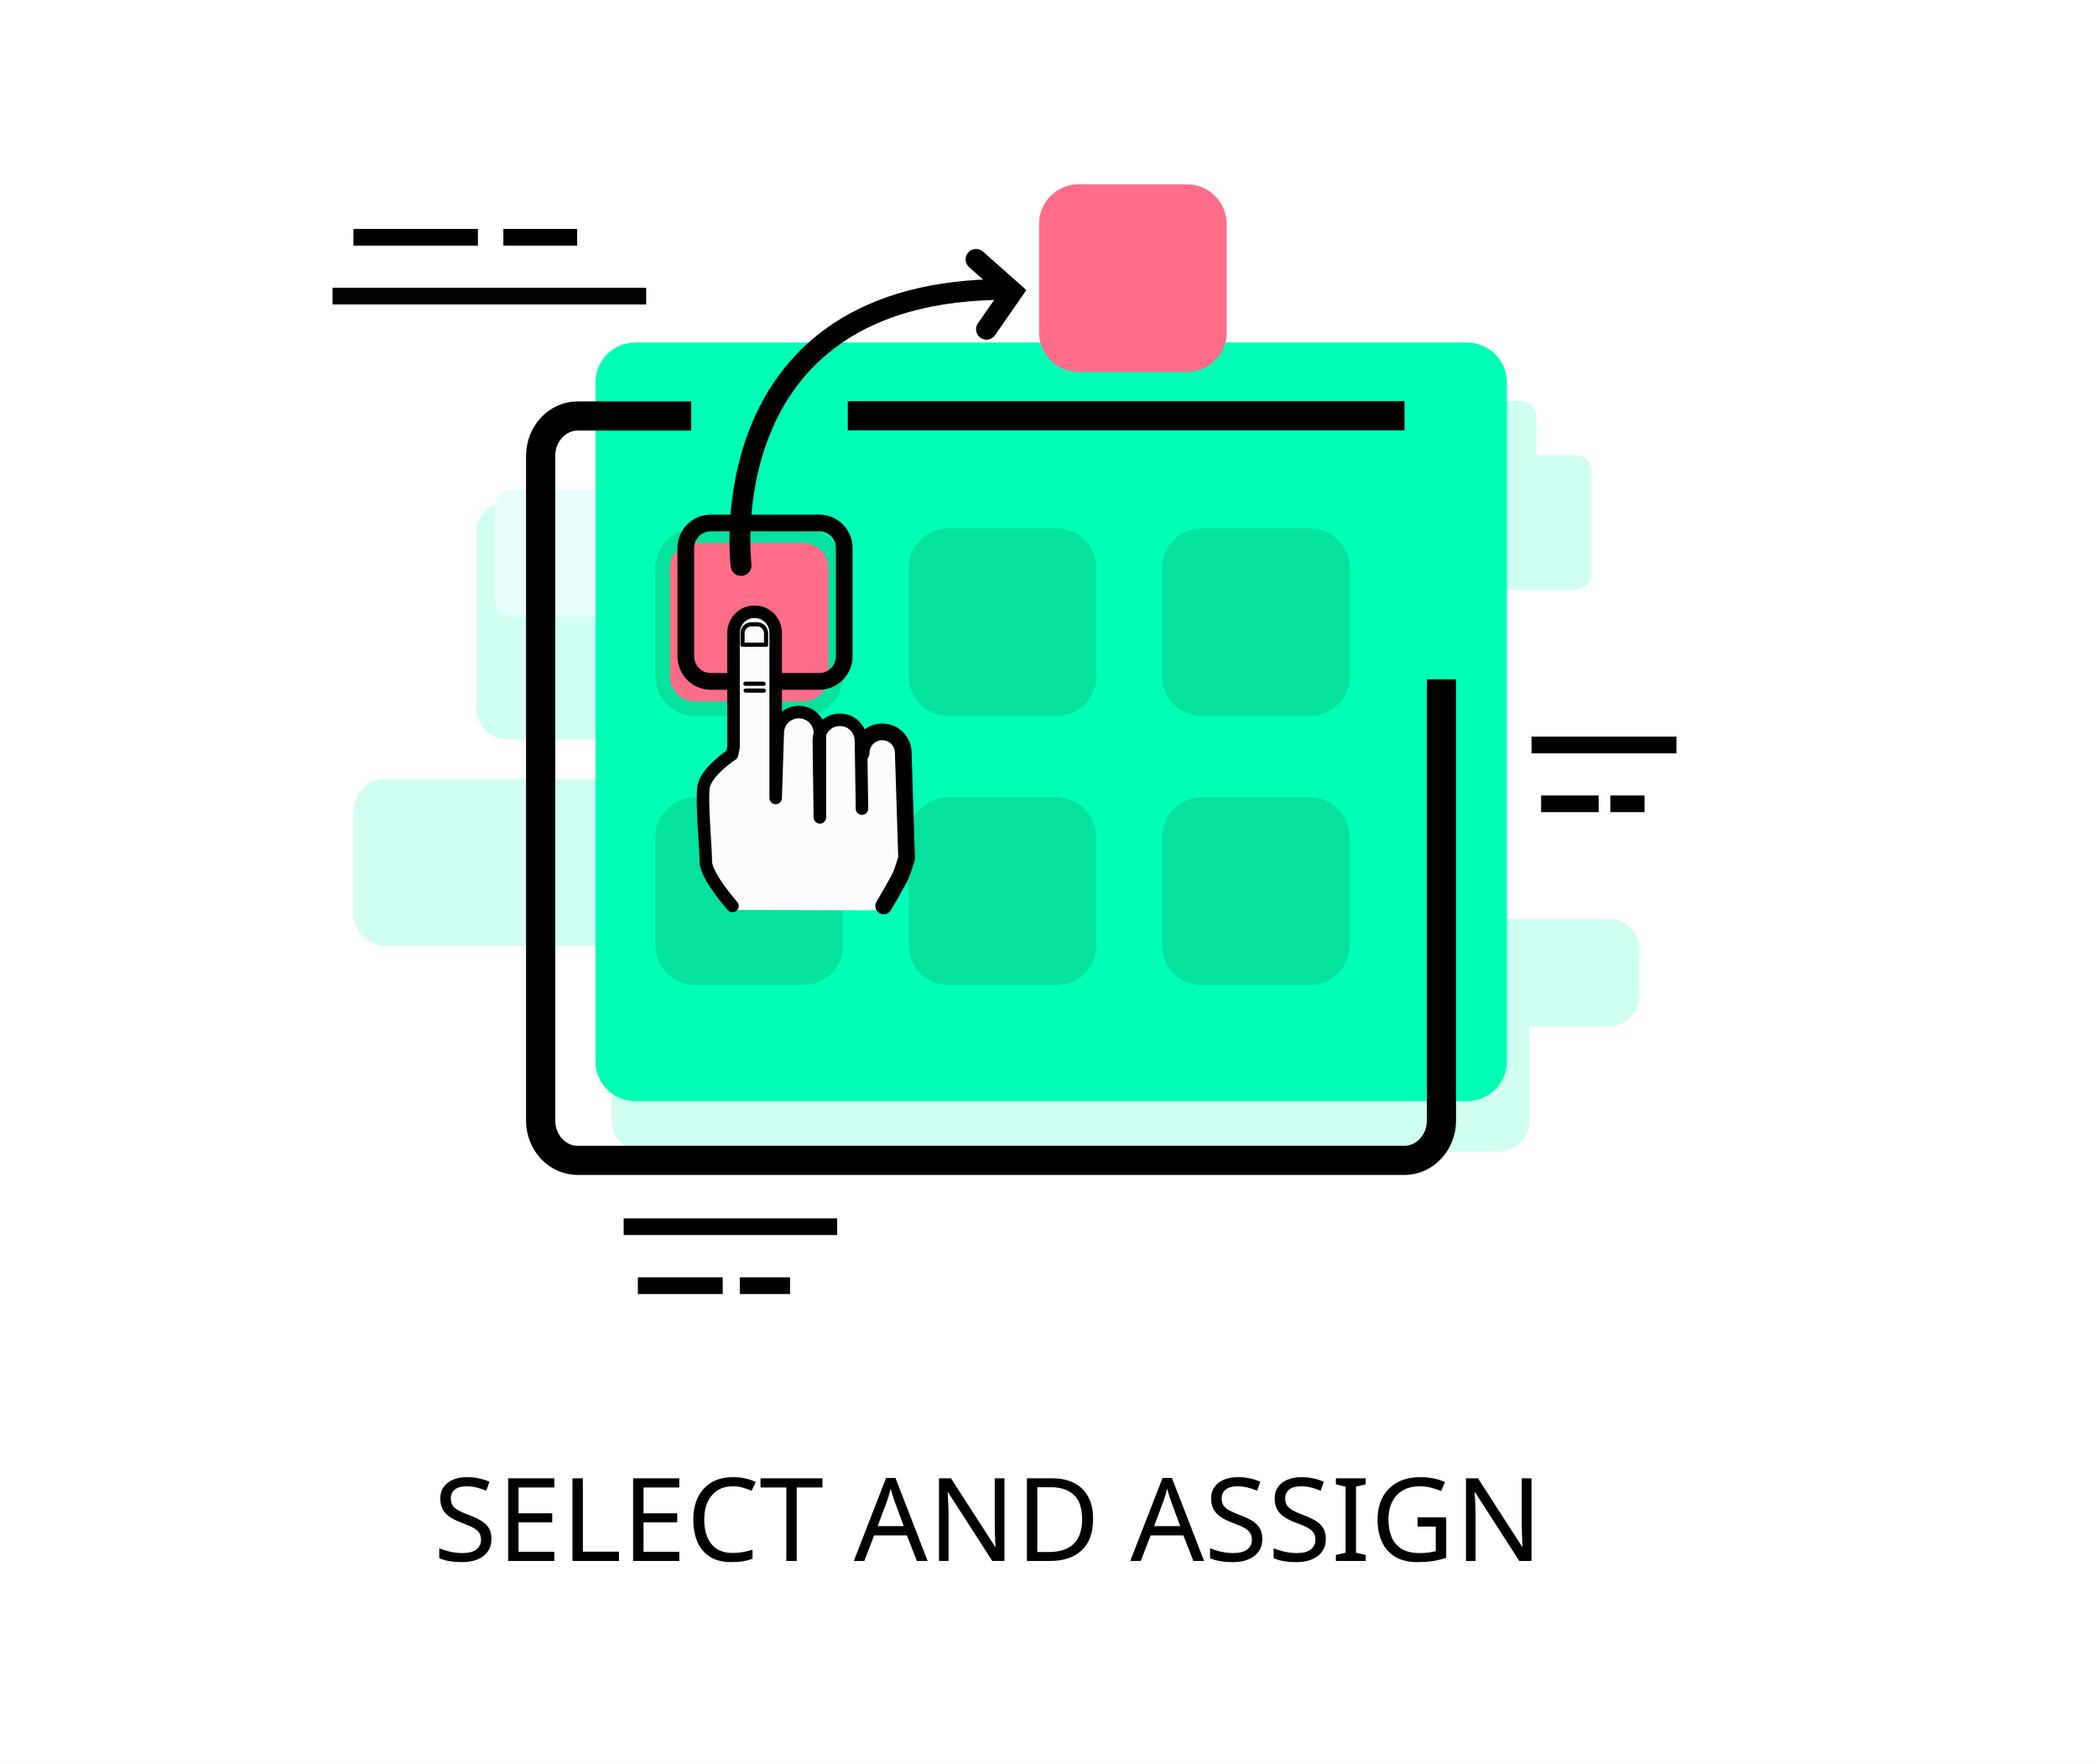
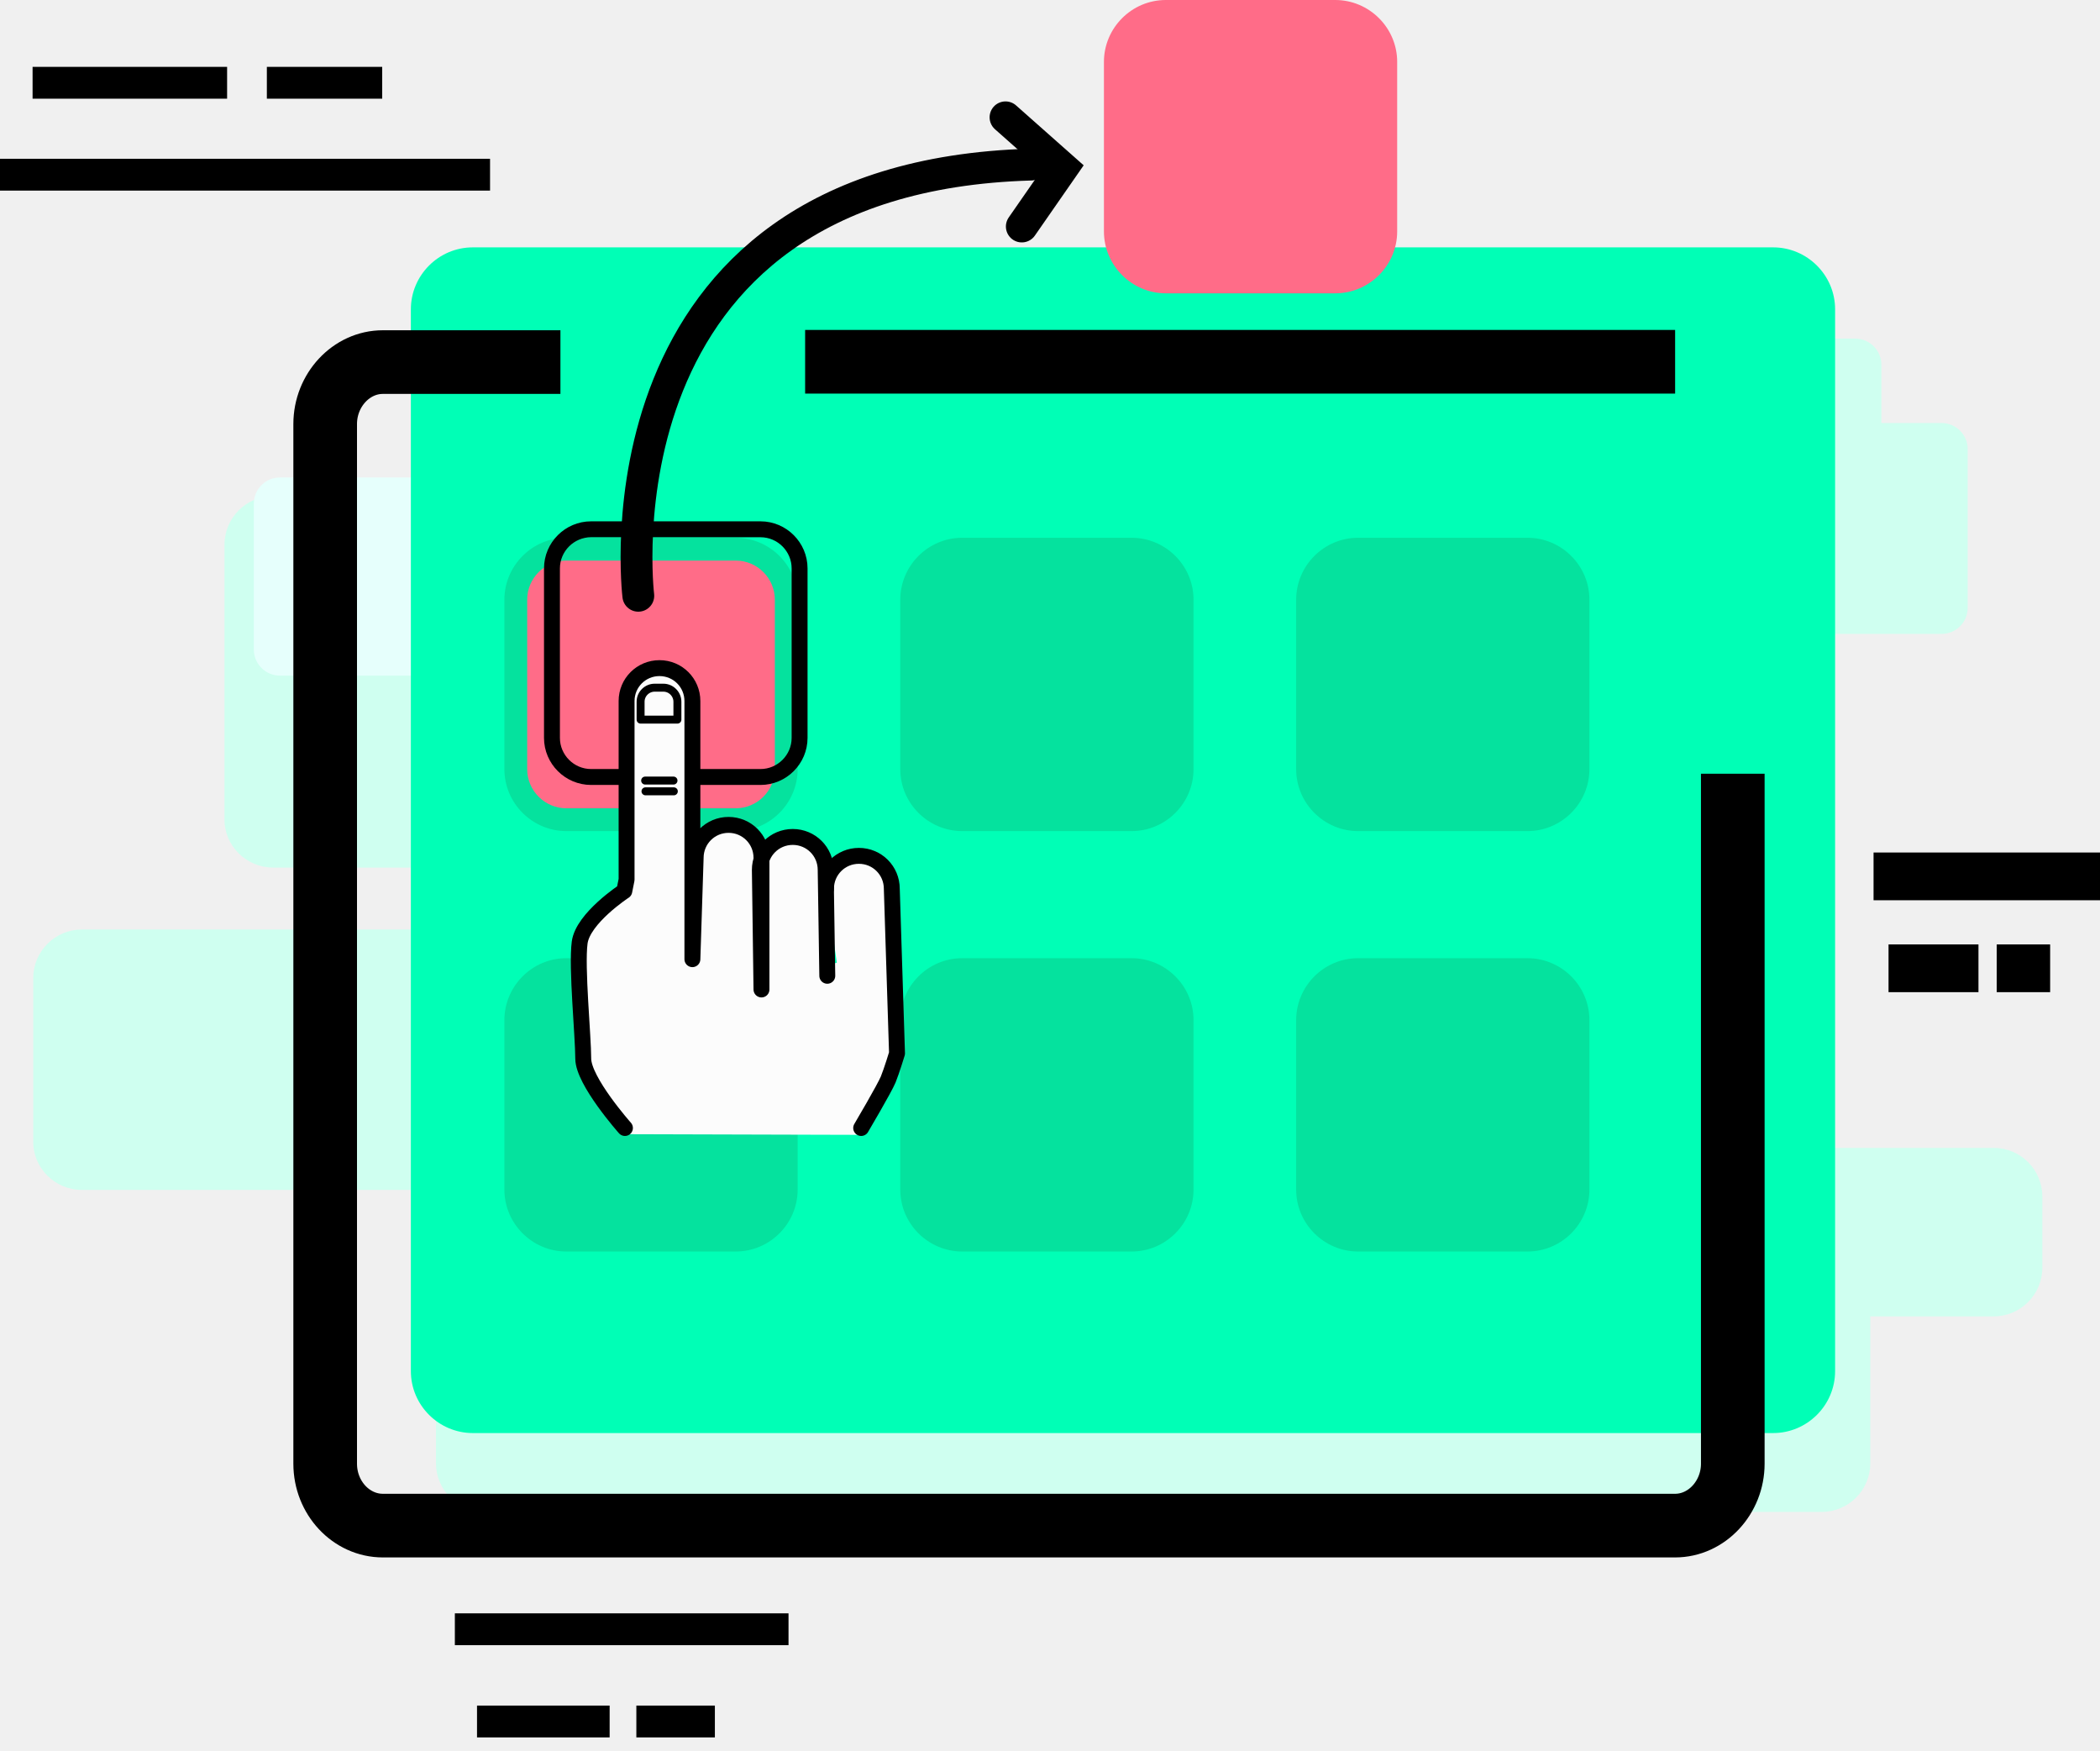
- <svg xmlns="http://www.w3.org/2000/svg" version="1.1" id="Layer_1" x="0px" y="0px" viewBox="0 0 1005.7 845.8" style="enable-background:new 0 0 1005.7 845.8;" xml:space="preserve">
-   <style type="text/css">
- 	.st0{fill:#FFFFFF;}
- 	.st1{fill:#529ADB;}
- 	.st2{font-family:'Ubuntu Medium';}
- 	.st3{font-size:55.5px;}
- 	.st4{fill:#CFFFF0;}
- 	.st5{fill:#E6FFFC;}
- 	.st6{fill:none;stroke:#000000;stroke-width:8;stroke-miterlimit:10;}
- 	.st7{fill:#00FFB6;}
- 	.st8{fill:none;stroke:#000000;stroke-width:14;stroke-miterlimit:10;}
- 	.st9{fill:#05E29E;}
- 	.st10{fill:#FF6C88;}
- 	.st11{fill:#FCFCFC;}
- 	.st12{fill:#FCFCFC;stroke:#000000;stroke-width:8;stroke-linecap:round;stroke-linejoin:round;stroke-miterlimit:10;}
- 	.st13{fill:#FCFCFC;stroke:#000000;stroke-width:6;stroke-linecap:round;stroke-linejoin:round;stroke-miterlimit:10;}
- 	.st14{fill:#FCFCFC;stroke:#000000;stroke-width:2;stroke-linecap:round;stroke-linejoin:round;stroke-miterlimit:10;}
- 	.st15{fill:none;stroke:#000000;stroke-width:10;stroke-linecap:round;stroke-miterlimit:10;}
- </style>
-   <rect id="XMLID_301_" class="st0" width="1005.7" height="845.8" />
-   <g id="XMLID_3_">
-     <text id="XMLID_52_" transform="matrix(1 0 0 1 194.9396 748.6154)">
-       <tspan x="0" y="0" class="st1 st2 st3"> </tspan>
-       <tspan x="12.9" y="0" class="st2 st3">SELECT AND ASSIGN</tspan>
-     </text>
-   </g>
-   <g id="XMLID_447_">
-     <g id="XMLID_196_">
-       <g id="XMLID_343_">
-         <g id="XMLID_309_">
-           <g id="XMLID_322_">
-             <path id="XMLID_323_" class="st4" d="M311.2,257h417.7c4.4,0,8-3.6,8-8v-48.7c0-4.4-3.6-8-8-8H311.2c-4.4,0-8,3.6-8,8V249       C303.2,253.4,306.8,257,311.2,257z" />
-           </g>
-           <g id="XMLID_320_">
-             <path id="XMLID_321_" class="st4" d="M337.7,282.9h417.7c4.4,0,8-3.6,8-8v-48.7c0-4.4-3.6-8-8-8H337.7c-4.4,0-8,3.6-8,8v48.7       C329.7,279.3,333.3,282.9,337.7,282.9z" />
-           </g>
-           <g id="XMLID_318_">
-             <path id="XMLID_319_" class="st4" d="M243.3,354.6h403.8c8.2,0,14.9-6.7,14.9-14.9v-84.2c0-8.2-6.7-14.9-14.9-14.9H243.3       c-8.2,0-14.9,6.7-14.9,14.9v84.2C228.3,347.9,235.1,354.6,243.3,354.6z" />
-           </g>
-           <g id="XMLID_316_">
-             <path id="XMLID_317_" class="st4" d="M302.7,408.8h403.8c8.2,0,14.9-6.7,14.9-14.9v-33.7c0-8.2-6.7-14.9-14.9-14.9H302.7       c-8.2,0-14.9,6.7-14.9,14.9v33.7C287.8,402,294.5,408.8,302.7,408.8z" />
-           </g>
-           <g id="XMLID_314_">
-             <path id="XMLID_315_" class="st4" d="M184.6,453.5h403.8c8.2,0,14.9-6.7,14.9-14.9v-50.1c0-8.2-6.7-14.9-14.9-14.9H184.6       c-8.2,0-14.9,6.7-14.9,14.9v50.1C169.6,446.7,176.3,453.5,184.6,453.5z" />
-           </g>
-           <g id="XMLID_312_">
-             <path id="XMLID_313_" class="st4" d="M367.6,492.3h403.8c8.2,0,14.9-6.7,14.9-14.9v-21.9c0-8.2-6.7-14.9-14.9-14.9H367.6       c-8.2,0-14.9,6.7-14.9,14.9v21.9C352.7,485.5,359.4,492.3,367.6,492.3z" />
-           </g>
-           <g id="XMLID_310_">
-             <path id="XMLID_311_" class="st4" d="M308.2,552.3h410.4c8.2,0,14.9-6.7,14.9-14.9v-47.8c0-8.2-6.7-14.9-14.9-14.9H308.2       c-8.2,0-14.9,6.7-14.9,14.9v47.8C293.3,545.5,300,552.3,308.2,552.3z" />
-           </g>
-         </g>
-       </g>
-       <path id="XMLID_340_" class="st5" d="M604.4,295.7h-359c-4.4,0-8-3.6-8-8v-44.8c0-4.4,3.6-8,8-8h359c4.4,0,8,3.6,8,8v44.8    C612.4,292.1,608.8,295.7,604.4,295.7z" />
-       <g id="XMLID_303_">
-         <g id="XMLID_207_">
-           <g id="XMLID_232_">
-             <g id="XMLID_233_">
-               <line id="XMLID_234_" class="st6" x1="159.5" y1="142" x2="309.9" y2="142" />
-             </g>
-           </g>
-           <g id="XMLID_208_">
-             <g id="XMLID_230_">
-               <line id="XMLID_231_" class="st6" x1="169.5" y1="113.8" x2="229.2" y2="113.8" />
-             </g>
-             <g id="XMLID_209_">
-               <line id="XMLID_229_" class="st6" x1="241.4" y1="113.8" x2="276.8" y2="113.8" />
-             </g>
-           </g>
-         </g>
-       </g>
-       <g id="XMLID_265_">
-         <g id="XMLID_210_">
-           <g id="XMLID_226_">
-             <g id="XMLID_227_">
-               <line id="XMLID_228_" class="st6" x1="734.5" y1="357.3" x2="804" y2="357.3" />
-             </g>
-           </g>
-           <g id="XMLID_211_">
-             <g id="XMLID_224_">
-               <line id="XMLID_225_" class="st6" x1="739.1" y1="385.5" x2="766.7" y2="385.5" />
-             </g>
-             <g id="XMLID_212_">
-               <line id="XMLID_223_" class="st6" x1="772.3" y1="385.5" x2="788.7" y2="385.5" />
-             </g>
-           </g>
-         </g>
-       </g>
-       <g id="XMLID_197_">
-         <g id="XMLID_213_">
-           <g id="XMLID_220_">
-             <g id="XMLID_221_">
-               <line id="XMLID_222_" class="st6" x1="299.1" y1="588.3" x2="401.5" y2="588.3" />
-             </g>
-           </g>
-           <g id="XMLID_214_">
-             <g id="XMLID_217_">
-               <line id="XMLID_218_" class="st6" x1="305.9" y1="616.6" x2="346.6" y2="616.6" />
-             </g>
-             <g id="XMLID_215_">
-               <line id="XMLID_216_" class="st6" x1="354.8" y1="616.6" x2="378.9" y2="616.6" />
-             </g>
-           </g>
-         </g>
-       </g>
-     </g>
-     <path id="XMLID_189_" class="st7" d="M703.7,528.1H304.6c-10.4,0-19-8.5-19-19V183.3c0-10.4,8.5-19,19-19h399.1   c10.4,0,19,8.5,19,19v325.8C722.7,519.6,714.1,528.1,703.7,528.1z" />
-     <polyline id="XMLID_188_" class="st8" points="406.6,199.4 649.6,199.4 673.6,199.4  " />
-     <path id="XMLID_187_" class="st8" d="M691.3,325.8v211.7c0,10.4-8,19-17.7,19H277c-9.7,0-17.7-8.5-17.7-19v-319   c0-10.4,8-19,17.7-19h54.5" />
-     <g id="XMLID_162_">
-       <path id="XMLID_184_" class="st9" d="M385.3,343.4h-52c-10.4,0-19-8.5-19-19v-52c0-10.4,8.5-19,19-19h52c10.4,0,19,8.5,19,19v52    C404.3,334.8,395.8,343.4,385.3,343.4z" />
-       <path id="XMLID_5_" class="st10" d="M333.3,336.4c-6.6,0-12-5.4-12-12v-52c0-6.6,5.4-12,12-12h52c6.6,0,12,5.4,12,12v52    c0,6.6-5.4,12-12,12H333.3z" />
-       <path id="XMLID_432_" class="st6" d="M340.9,326.8c-6.6,0-12-5.4-12-12v-52c0-6.6,5.4-12,12-12h52c6.6,0,12,5.4,12,12v52    c0,6.6-5.4,12-12,12H340.9z" />
-       <path id="XMLID_178_" class="st10" d="M569.3,178.4h-52c-10.4,0-19-8.5-19-19v-52c0-10.4,8.5-19,19-19h52c10.4,0,19,8.5,19,19v52    C588.3,169.8,579.8,178.4,569.3,178.4z" />
-       <path id="XMLID_175_" class="st9" d="M506.8,343.4h-52c-10.4,0-19-8.5-19-19v-52c0-10.4,8.5-19,19-19h52c10.4,0,19,8.5,19,19v52    C525.8,334.8,517.3,343.4,506.8,343.4z" />
-       <path id="XMLID_172_" class="st9" d="M628.3,343.4h-52c-10.4,0-19-8.5-19-19v-52c0-10.4,8.5-19,19-19h52c10.4,0,19,8.5,19,19v52    C647.3,334.8,638.8,343.4,628.3,343.4z" />
-       <path id="XMLID_169_" class="st9" d="M385.3,472.4h-52c-10.4,0-19-8.5-19-19v-52c0-10.4,8.5-19,19-19h52c10.4,0,19,8.5,19,19v52    C404.3,463.8,395.8,472.4,385.3,472.4z" />
-       <path id="XMLID_166_" class="st9" d="M506.8,472.4h-52c-10.4,0-19-8.5-19-19v-52c0-10.4,8.5-19,19-19h52c10.4,0,19,8.5,19,19v52    C525.8,463.8,517.3,472.4,506.8,472.4z" />
-       <path id="XMLID_163_" class="st9" d="M628.3,472.4h-52c-10.4,0-19-8.5-19-19v-52c0-10.4,8.5-19,19-19h52c10.4,0,19,8.5,19,19v52    C647.3,463.8,638.8,472.4,628.3,472.4z" />
-     </g>
-     <g id="XMLID_7_">
-       <path id="XMLID_158_" class="st11" d="M377.6,395.1l-33.9,29.4l9.1,11.9l70.3,0.2c0,0,11.7-22.6,11.7-27.8s-0.8-30.2-0.8-30.2    L377.6,395.1z" />
-       <g id="XMLID_8_">
-         <path id="XMLID_143_" class="st12" d="M423.8,434.5c0,0,7.2-12.2,8.3-14.9s2.7-8,2.7-8l-1.6-50.5c0-5.6-4.5-10.1-10.1-10.1l0,0     c-5.6,0-10.1,4.5-10.1,10.1" />
-         <path id="XMLID_98_" class="st13" d="M413.4,387.8l-0.5-32.5c0-5.6-4.5-10.1-10.1-10.1h0c-5.6,0-10.1,4.5-10.1,10.1l0.5,36.7     v-40.4c0-5.6-4.5-10.1-10.1-10.1h0c-5.6,0-10.1,4.5-10.1,10.1l-1,31.1v-79.2c0-5.6-4.5-10.1-10.1-10.1h0     c-5.6,0-10.1,4.5-10.1,10.1v54.8l-0.7,3.5c0,0-12.7,8.3-13.7,15.8s1.1,28.7,1.1,35.6c0,6.9,12.8,21.3,12.8,21.3" />
-         <path id="XMLID_96_" class="st14" d="M367.4,309.2v-5.5c0-2.3-1.9-4.3-4.3-4.3h-2.7c-2.3,0-4.3,1.9-4.3,4.3v5.5H367.4z" />
-         <g id="XMLID_88_">
-           <polyline id="XMLID_93_" class="st14" points="357.6,331.2 357.6,331.2 366.3,331.2     " />
-           <polyline id="XMLID_91_" class="st14" points="357.5,327.9 357.5,327.9 366.2,327.9     " />
-         </g>
-       </g>
-     </g>
-     <g id="XMLID_4_">
-       <path id="XMLID_6_" class="st15" d="M355.4,271.2c0,0-15.7-128.4,120.5-132.3" />
-       <polyline id="XMLID_46_" class="st15" points="468.1,124.4 485.6,139.9 473.1,157.9   " />
-     </g>
-   </g>
+ <svg xmlns="http://www.w3.org/2000/svg" width="132" height="110" viewBox="0 0 132 110" fill="none">
+   <path d="M31.07 34.531H116.619C117.52 34.531 118.257 33.794 118.257 32.892V22.918C118.257 22.017 117.52 21.28 116.619 21.28H31.07C30.169 21.28 29.431 22.017 29.431 22.918V32.892C29.431 33.794 30.169 34.531 31.07 34.531Z" fill="#CFFFF0" />
+   <path d="M36.497 39.836H122.046C122.947 39.836 123.685 39.098 123.685 38.197V28.223C123.685 27.322 122.947 26.584 122.046 26.584H36.497C35.596 26.584 34.859 27.322 34.859 28.223V38.197C34.859 39.098 35.596 39.836 36.497 39.836Z" fill="#CFFFF0" />
+   <path d="M17.163 54.52H99.865C101.545 54.52 102.917 53.148 102.917 51.469V34.224C102.917 32.544 101.545 31.172 99.865 31.172H17.163C15.484 31.172 14.111 32.544 14.111 34.224V51.469C14.091 53.148 15.484 54.52 17.163 54.52Z" fill="#CFFFF0" />
+   <path d="M29.329 65.621H112.031C113.71 65.621 115.083 64.249 115.083 62.569V55.667C115.083 53.988 113.71 52.616 112.031 52.616H29.329C27.649 52.616 26.277 53.988 26.277 55.667V62.569C26.277 64.228 27.649 65.621 29.329 65.621Z" fill="#CFFFF0" />
+   <path d="M5.141 74.776H87.843C89.522 74.776 90.895 73.404 90.895 71.724V61.463C90.895 59.784 89.522 58.412 87.843 58.412H5.141C3.461 58.412 2.089 59.784 2.089 61.463V71.724C2.069 73.383 3.441 74.776 5.141 74.776Z" fill="#CFFFF0" />
+   <path d="M42.621 82.723H125.323C127.003 82.723 128.375 81.35 128.375 79.671V75.186C128.375 73.506 127.003 72.134 125.323 72.134H42.621C40.941 72.134 39.569 73.506 39.569 75.186V79.671C39.569 81.33 40.941 82.723 42.621 82.723Z" fill="#CFFFF0" />
+   <path d="M30.455 95.011H114.509C116.189 95.011 117.561 93.639 117.561 91.96V82.17C117.561 80.49 116.189 79.118 114.509 79.118H30.455C28.776 79.118 27.404 80.49 27.404 82.17V91.96C27.404 93.619 28.776 95.011 30.455 95.011Z" fill="#CFFFF0" />
+   <path d="M91.12 42.457H17.593C16.692 42.457 15.955 41.72 15.955 40.819V31.643C15.955 30.742 16.692 30.005 17.593 30.005H91.12C92.021 30.005 92.758 30.742 92.758 31.643V40.819C92.758 41.72 92.021 42.457 91.12 42.457Z" fill="#E6FFFC" />
+   <path d="M0 10.978H30.803" stroke="black" stroke-width="2" stroke-miterlimit="10" />
+   <path d="M2.048 5.202H14.275" stroke="black" stroke-width="2" stroke-miterlimit="10" />
+   <path d="M16.774 5.202H24.024" stroke="black" stroke-width="2" stroke-miterlimit="10" />
+   <path d="M117.766 55.073H132" stroke="black" stroke-width="3" stroke-miterlimit="10" />
+   <path d="M118.708 60.849H124.361" stroke="black" stroke-width="3" stroke-miterlimit="10" />
+   <path d="M125.508 60.849H128.866" stroke="black" stroke-width="3" stroke-miterlimit="10" />
+   <path d="M28.591 102.385H49.564" stroke="black" stroke-width="2" stroke-miterlimit="10" />
+   <path d="M29.984 108.181H38.32" stroke="black" stroke-width="2" stroke-miterlimit="10" />
+   <path d="M39.999 108.181H44.935" stroke="black" stroke-width="2" stroke-miterlimit="10" />
+   <path d="M111.458 90.055H29.718C27.588 90.055 25.826 88.314 25.826 86.163V19.436C25.826 17.306 27.567 15.545 29.718 15.545H111.458C113.588 15.545 115.349 17.286 115.349 19.436V86.163C115.349 88.314 113.588 90.055 111.458 90.055Z" fill="#00FFB6" />
+   <path d="M50.608 22.734H100.377H105.293" stroke="black" stroke-width="4" stroke-miterlimit="10" />
+   <path d="M108.918 48.622V91.98C108.918 94.11 107.279 95.871 105.293 95.871H24.065C22.078 95.871 20.44 94.131 20.44 91.98V26.646C20.44 24.516 22.078 22.754 24.065 22.754H35.227" stroke="black" stroke-width="4" stroke-miterlimit="10" />
+   <path d="M46.246 52.227H35.596C33.466 52.227 31.705 50.486 31.705 48.335V37.685C31.705 35.555 33.446 33.794 35.596 33.794H46.246C48.376 33.794 50.138 35.535 50.138 37.685V48.335C50.138 50.465 48.397 52.227 46.246 52.227Z" fill="#05E29E" />
+   <path d="M35.596 50.793C34.244 50.793 33.138 49.687 33.138 48.335V37.685C33.138 36.333 34.244 35.227 35.596 35.227H46.246C47.598 35.227 48.704 36.333 48.704 37.685V48.335C48.704 49.687 47.598 50.793 46.246 50.793H35.596Z" fill="#FF6C88" />
+   <path d="M37.153 48.827C35.801 48.827 34.695 47.721 34.695 46.369V35.719C34.695 34.367 35.801 33.261 37.153 33.261H47.803C49.154 33.261 50.26 34.367 50.26 35.719V46.369C50.26 47.721 49.154 48.827 47.803 48.827H37.153Z" stroke="black" stroke-miterlimit="10" />
+   <path d="M83.931 18.433H73.281C71.151 18.433 69.39 16.692 69.39 14.541V3.891C69.39 1.761 71.13 0 73.281 0H83.931C86.061 0 87.823 1.741 87.823 3.891V14.541C87.823 16.672 86.082 18.433 83.931 18.433Z" fill="#FF6C88" />
+   <path d="M71.13 52.227H60.48C58.35 52.227 56.589 50.486 56.589 48.335V37.685C56.589 35.555 58.33 33.794 60.48 33.794H71.13C73.26 33.794 75.022 35.535 75.022 37.685V48.335C75.022 50.465 73.281 52.227 71.13 52.227Z" fill="#05E29E" />
+   <path d="M96.015 52.227H85.365C83.235 52.227 81.473 50.486 81.473 48.335V37.685C81.473 35.555 83.214 33.794 85.365 33.794H96.015C98.145 33.794 99.906 35.535 99.906 37.685V48.335C99.906 50.465 98.165 52.227 96.015 52.227Z" fill="#05E29E" />
+   <path d="M46.246 78.647H35.596C33.466 78.647 31.705 76.906 31.705 74.756V64.106C31.705 61.975 33.446 60.214 35.596 60.214H46.246C48.376 60.214 50.138 61.955 50.138 64.106V74.756C50.138 76.886 48.397 78.647 46.246 78.647Z" fill="#05E29E" />
+   <path d="M71.13 78.647H60.48C58.35 78.647 56.589 76.906 56.589 74.756V64.106C56.589 61.975 58.33 60.214 60.48 60.214H71.13C73.26 60.214 75.022 61.955 75.022 64.106V74.756C75.022 76.886 73.281 78.647 71.13 78.647Z" fill="#05E29E" />
+   <path d="M96.015 78.647H85.365C83.235 78.647 81.473 76.906 81.473 74.756V64.106C81.473 61.975 83.214 60.214 85.365 60.214H96.015C98.145 60.214 99.906 61.955 99.906 64.106V74.756C99.906 76.886 98.165 78.647 96.015 78.647Z" fill="#05E29E" />
+   <path d="M44.669 62.815L37.726 68.837L39.59 71.274L53.988 71.315C53.988 71.315 56.384 66.686 56.384 65.621C56.384 64.556 56.22 59.436 56.22 59.436L44.669 62.815Z" fill="#FCFCFC" />
+   <path d="M54.131 70.885C54.131 70.885 55.606 68.386 55.831 67.833C56.056 67.28 56.384 66.195 56.384 66.195L56.056 55.852C56.056 54.705 55.135 53.783 53.988 53.783C52.841 53.783 51.919 54.705 51.919 55.852" fill="#FCFCFC" />
+   <path d="M54.131 70.885C54.131 70.885 55.606 68.386 55.831 67.833C56.056 67.28 56.384 66.195 56.384 66.195L56.056 55.852C56.056 54.705 55.135 53.783 53.988 53.783C52.841 53.783 51.919 54.705 51.919 55.852" stroke="black" stroke-miterlimit="10" stroke-linecap="round" stroke-linejoin="round" />
+   <path d="M52.001 61.32L51.899 54.664C51.899 53.517 50.977 52.595 49.83 52.595C48.683 52.595 47.762 53.517 47.762 54.664L47.864 62.18V53.906C47.864 52.759 46.942 51.837 45.795 51.837C44.648 51.837 43.727 52.759 43.727 53.906L43.522 60.276V44.055C43.522 42.908 42.6 41.986 41.453 41.986C40.307 41.986 39.385 42.908 39.385 44.055V55.278L39.242 55.995C39.242 55.995 36.641 57.695 36.436 59.231C36.231 60.767 36.661 65.109 36.661 66.522C36.661 67.936 39.282 70.885 39.282 70.885" fill="#FCFCFC" />
+   <path d="M52.001 61.32L51.899 54.664C51.899 53.517 50.977 52.595 49.83 52.595C48.683 52.595 47.762 53.517 47.762 54.664L47.864 62.18V53.906C47.864 52.759 46.942 51.837 45.795 51.837C44.648 51.837 43.727 52.759 43.727 53.906L43.522 60.276V44.055C43.522 42.908 42.6 41.986 41.453 41.986C40.307 41.986 39.385 42.908 39.385 44.055V55.278L39.242 55.995C39.242 55.995 36.641 57.695 36.436 59.231C36.231 60.767 36.661 65.109 36.661 66.522C36.661 67.936 39.282 70.885 39.282 70.885" stroke="black" stroke-miterlimit="10" stroke-linecap="round" stroke-linejoin="round" />
+   <path d="M42.58 45.222V44.096C42.58 43.625 42.191 43.215 41.699 43.215H41.146C40.675 43.215 40.266 43.604 40.266 44.096V45.222H42.58Z" fill="#FCFCFC" stroke="black" stroke-width="0.5" stroke-miterlimit="10" stroke-linecap="round" stroke-linejoin="round" />
+   <path d="M40.573 49.728H42.355Z" fill="#FCFCFC" />
+   <path d="M40.573 49.728H42.355" stroke="black" stroke-width="0.5" stroke-miterlimit="10" stroke-linecap="round" stroke-linejoin="round" />
+   <path d="M40.552 49.052H42.334Z" fill="#FCFCFC" />
+   <path d="M40.552 49.052H42.334" stroke="black" stroke-width="0.5" stroke-miterlimit="10" stroke-linecap="round" stroke-linejoin="round" />
+   <path d="M40.122 37.439C40.122 37.439 36.907 11.142 64.802 10.343" stroke="black" stroke-width="2" stroke-miterlimit="10" stroke-linecap="round" />
+   <path d="M63.204 7.373L66.788 10.548L64.228 14.234" stroke="black" stroke-width="2" stroke-miterlimit="10" stroke-linecap="round" />
</svg>
